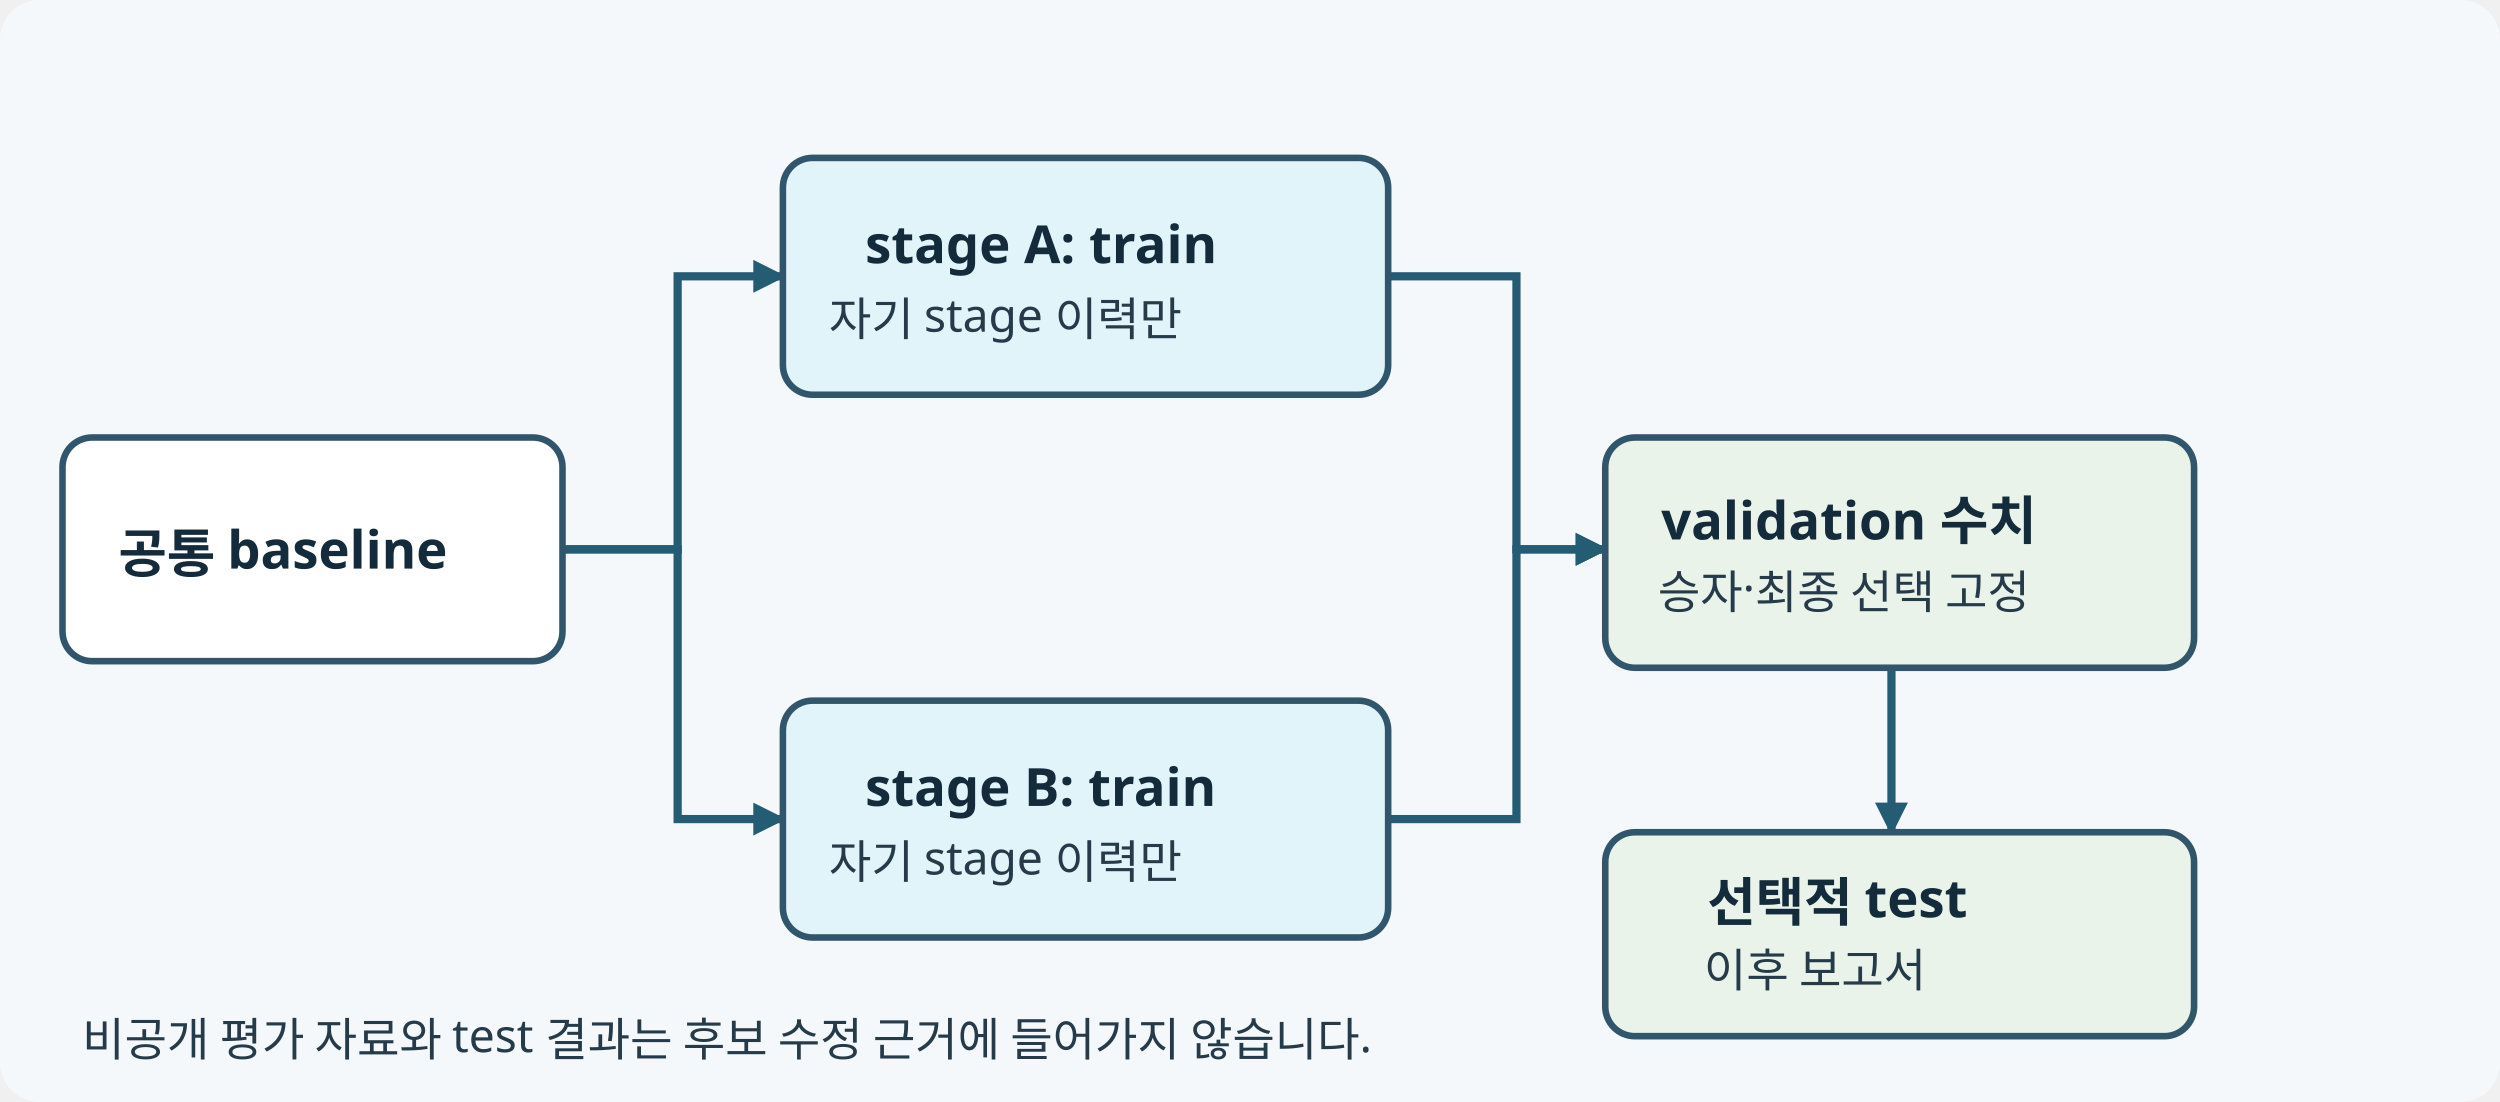
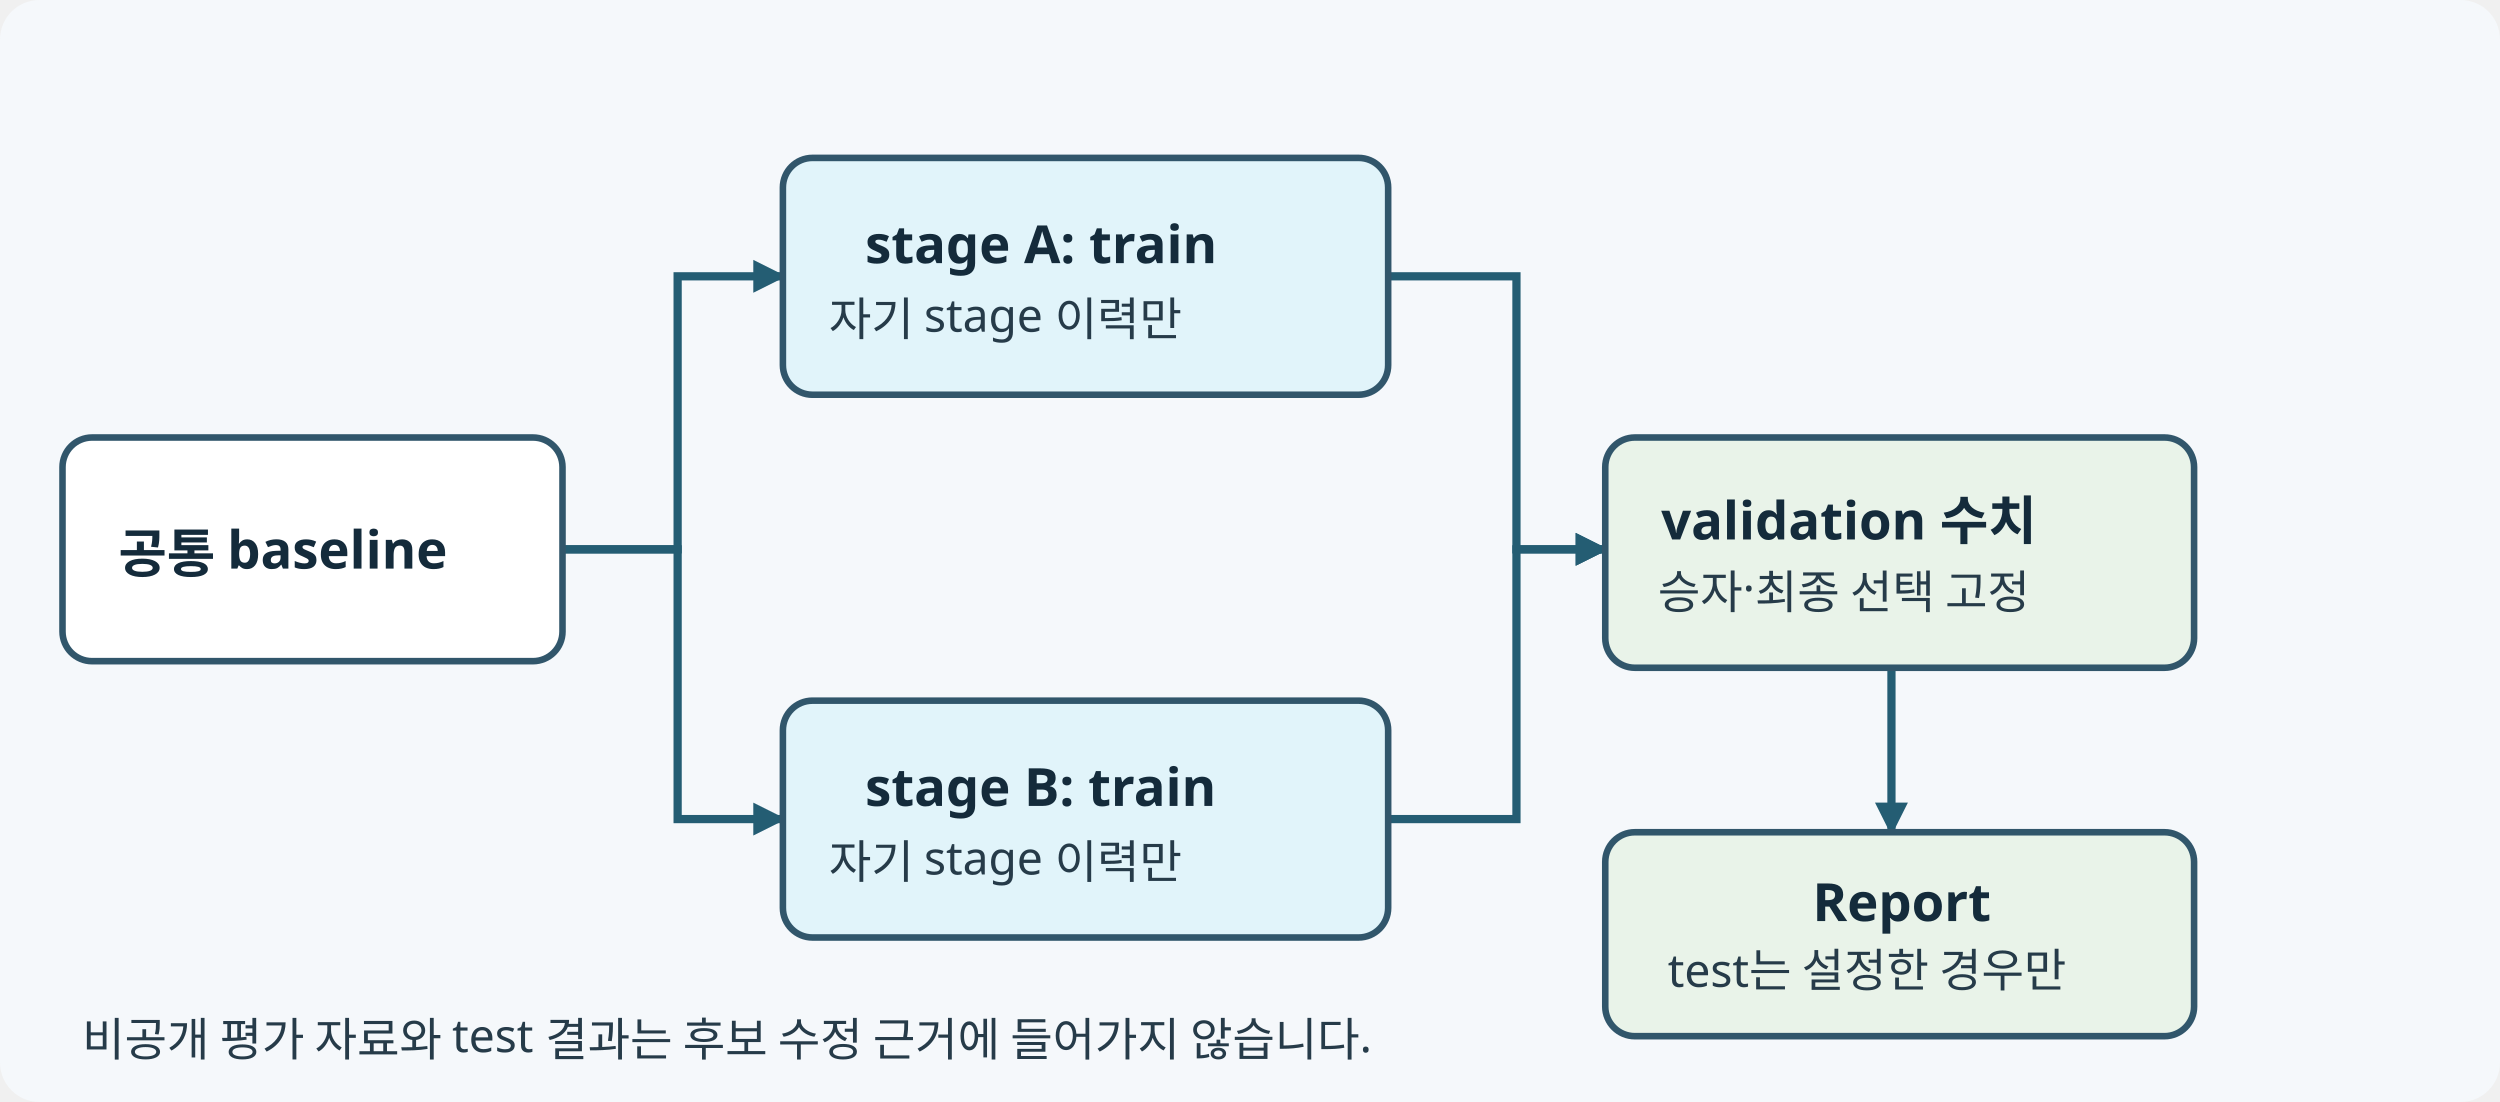
<svg xmlns="http://www.w3.org/2000/svg" role="img" aria-labelledby="title desc" viewBox="0 0 760 335">
  <defs>
    <marker id="arrow" markerWidth="10" markerHeight="10" refX="9" refY="5" orient="auto" markerUnits="userSpaceOnUse">
      <path d="M0 0 L10 5 L0 10 Z" fill="#245d73" />
    </marker>
    <style>.bg{fill:#f5f8fb}.box{fill:#fff;stroke:#31566b;stroke-width:2}.train{fill:#e1f4fa}.select{fill:#e9f3e9}.label{font:600 16px system-ui,sans-serif;fill:#142b3b}.small{font:14px system-ui,sans-serif;fill:#263b49}.edge{fill:none;stroke:#245d73;stroke-width:2.5;marker-end:url(#arrow)}</style>
  </defs>
  <rect class="bg" width="760" height="335" rx="12" />
  <path class="edge" d="M171 167 H206 V84 H238" />
  <path class="edge" d="M171 167 H206 V249 H238" />
  <path class="edge" d="M422 84 H461 V167 H488" />
  <path class="edge" d="M422 249 H461 V167 H488" />
  <path class="edge" d="M575 203 V253" />
  <rect class="box" x="19" y="133" width="152" height="68" rx="9" />
  <text class="label" x="36" y="174">공통 baseline</text>
  <rect class="box train" x="238" y="48" width="184" height="72" rx="9" />
  <text class="label" x="263" y="80">stage A: train</text>
  <text class="small" x="252" y="102">자기 stage 이력만</text>
  <rect class="box train" x="238" y="213" width="184" height="72" rx="9" />
  <text class="label" x="263" y="245">stage B: train</text>
  <text class="small" x="252" y="267">자기 stage 이력만</text>
  <rect class="box select" x="488" y="133" width="179" height="70" rx="9" />
  <text class="label" x="505" y="164">validation 수치</text>
  <text class="small" x="504" y="185">승자·최종 선택 고정</text>
  <rect class="box select" x="488" y="253" width="179" height="62" rx="9" />
-   <text class="label" x="519" y="280">선택적 test</text>
-   <text class="small" x="518" y="300">이후 보고서</text>
+   <text class="label" x="551" y="280">Report</text>
+   <text class="small" x="507" y="300">test는 설정한 경우만</text>
  <text class="small" x="25" y="321">비공개 평가 자료와 test 결과는 후보 수정 근거에 들어가지 않습니다.</text>
</svg>
